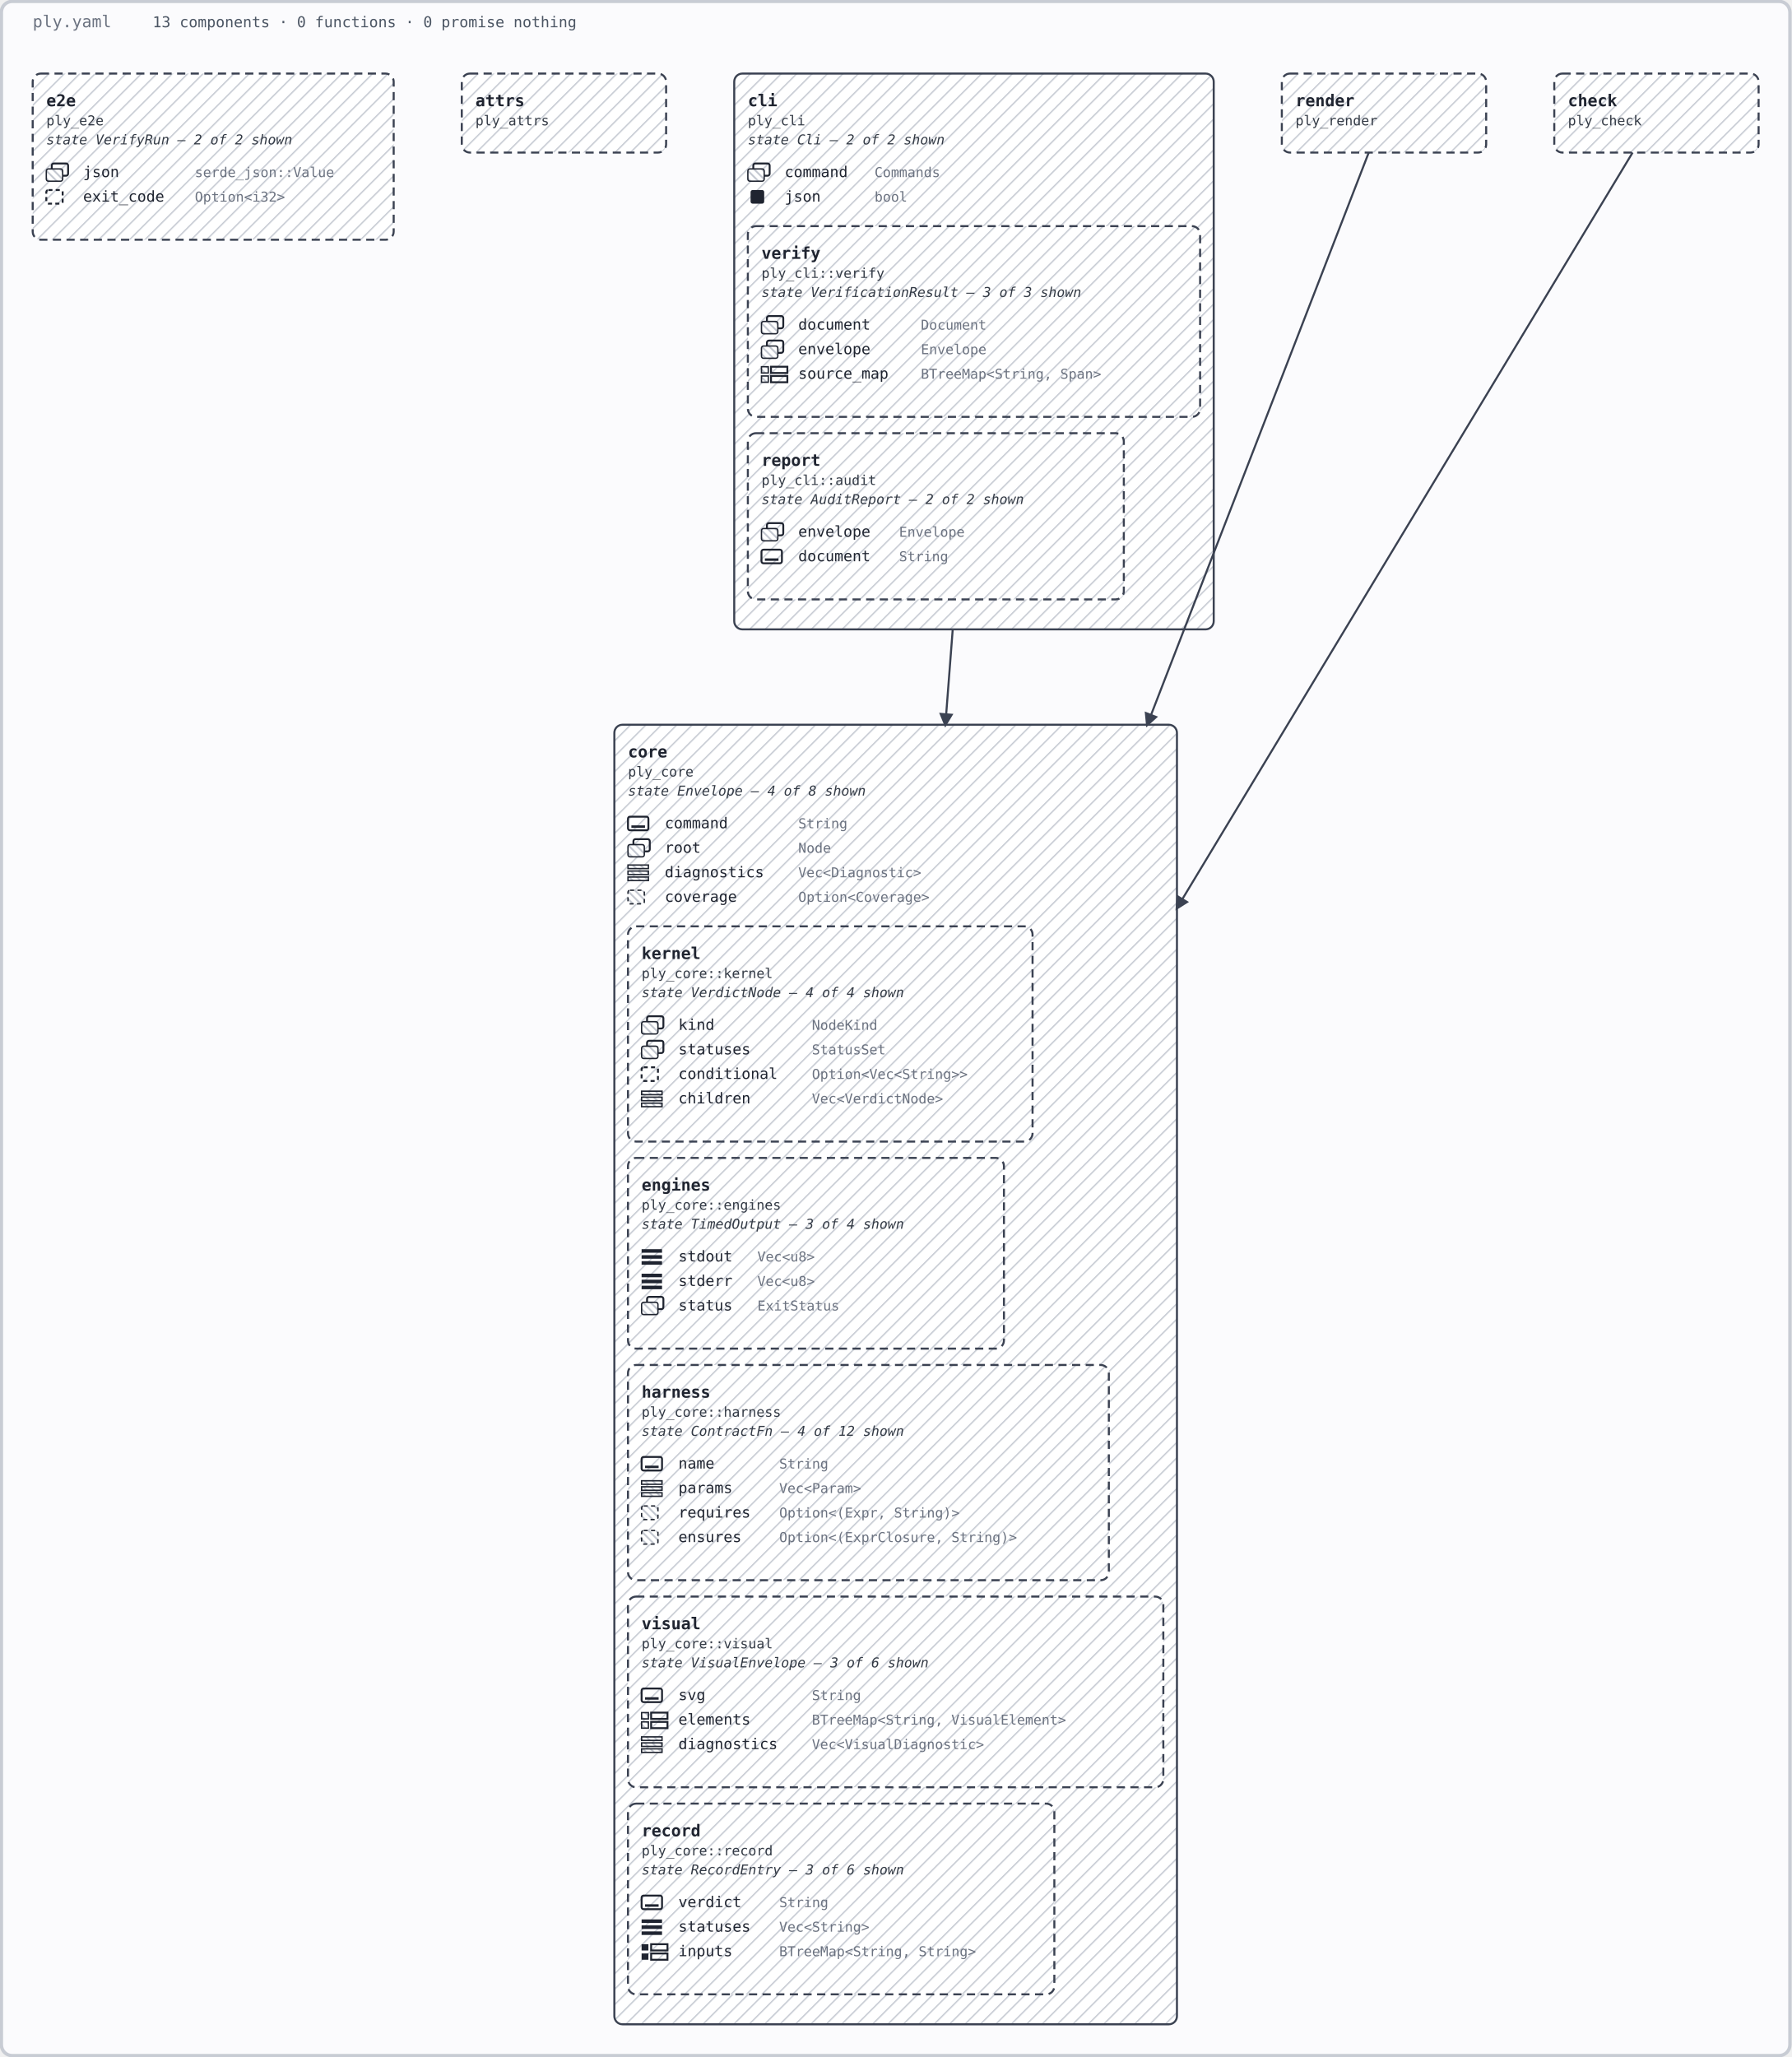
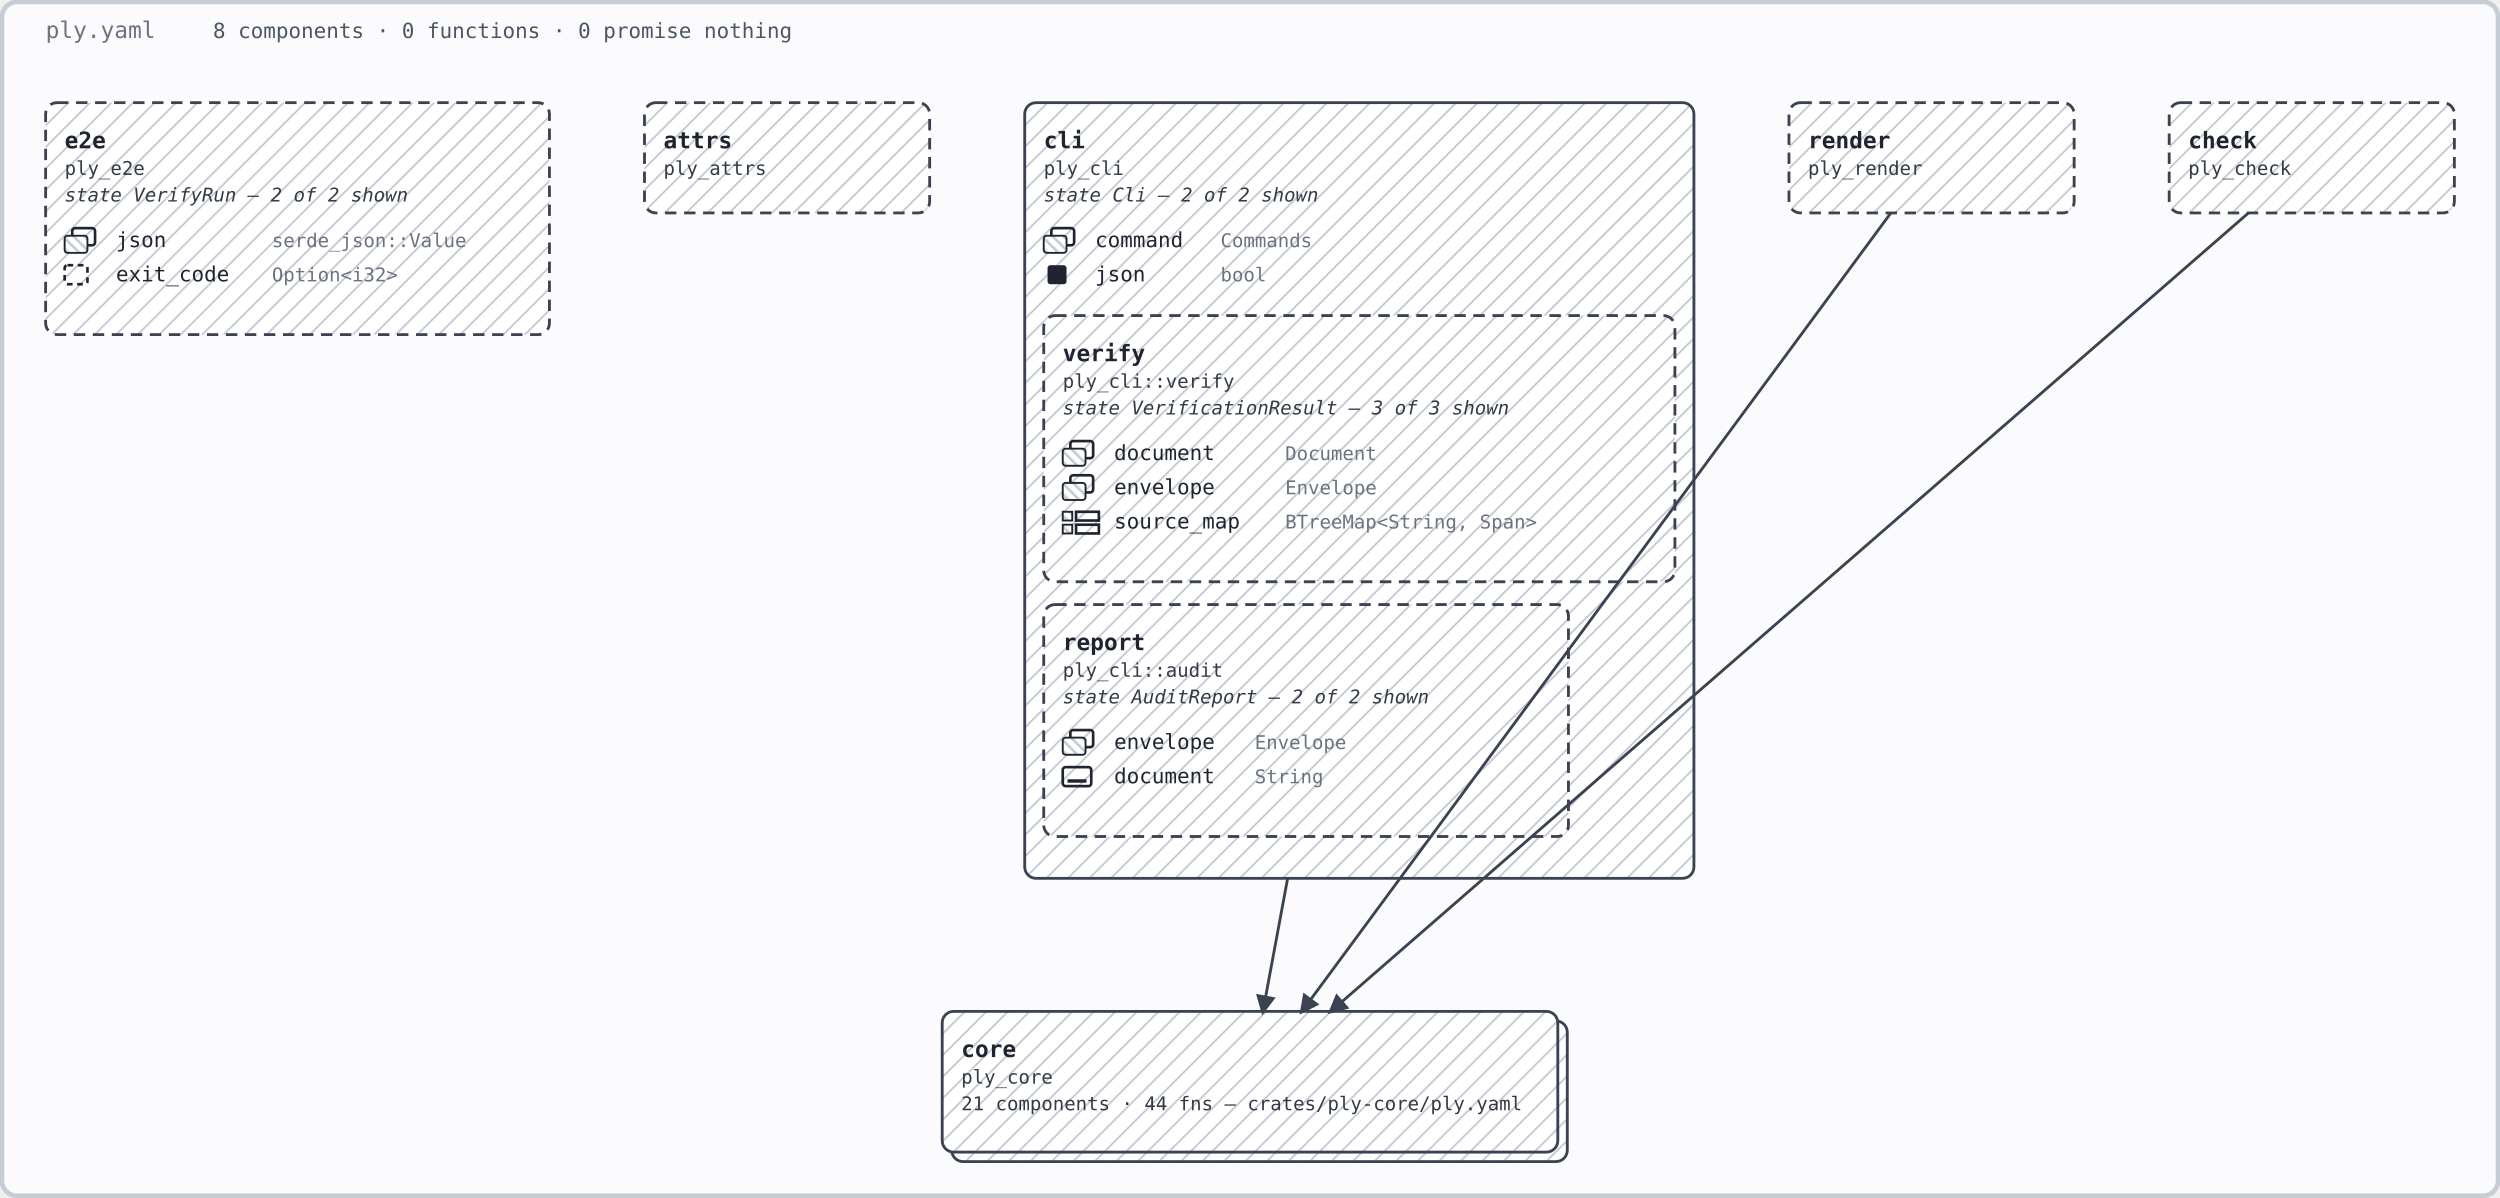
- <svg xmlns="http://www.w3.org/2000/svg" width="1315.0" height="1510.0" viewBox="0 0 1315.0 1510.0" font-family="monospace" font-size="12">
+ <svg xmlns="http://www.w3.org/2000/svg" width="1315.0" height="630.0" viewBox="0 0 1315.0 630.0" font-family="monospace" font-size="12">
  <style>.workspace-frame{fill:#fbfbfd;stroke:#c8ccd4;stroke-width:2.5}.workspace-title{fill:#6b7280}.verdict-strip-text{fill:#4b5563;font-size:11px}.component-box{stroke:#3b4252;stroke-width:1.5}.hollow-box{stroke-dasharray:6 4}.collapsed-stack{stroke:#3b4252;stroke-width:1.5}.pure-seal{fill:none;stroke:#3b4252}.strict-notch{fill:#1f2430}.component-name{fill:#1f2430;font-weight:bold}.component-anchor{fill:#333a45;font-size:10px}.component-owns{fill:#333a45;font-size:10px;font-style:italic}.ceiling-unclaimed{fill:url(#unclaimed-hatch)}.ceiling-tested{fill:#eef0f3}.ceiling-fuzzed{fill:#d2d7de}.ceiling-bounded{fill:#aeb6c2}.ceiling-proved{fill:#8792a3}.contract-mark{fill:#1f2430}.fn-clause{font:11px ui-monospace,SFMono-Regular,Menlo,monospace;fill:#3c4658}.cap-badge rect{fill:#eceef2;stroke:#9aa2b1}.cap-badge text{fill:#4b5563;font-size:10px}.profile-tag rect{fill:#eef2fb;stroke:#5570a8}.profile-tag text{fill:#334b78;font-size:10px}.fn-chip-box{fill:#f6f7f9;stroke:#9aa2b1}.fn-chip-box-synth{fill:#ecdff5;stroke:#9aa2b1}.fn-name{fill:#1f2430}.fn-checks{fill:#4b5563;font-size:9px}.fn-check-with{fill:#6b7280;font-size:10px}.fn-examples{fill:#6b7280;font-size:10px}.fn-shield{fill:none;stroke:#9a7a1f;font-size:13px}.unresolved-pin circle,.registry-pin circle{fill:#fff6d8;stroke:#b08900}.pin-label{fill:#7a5c00;font-size:10px;text-anchor:middle}.edge-line{fill:none;stroke:#3b4252;stroke-width:1.5}.edge-label{fill:#3b4252;font-size:10px;text-anchor:middle}.deny-line{fill:none;stroke:#c9534f;stroke-width:1.5}.deny-bar{stroke:#c9534f;stroke-width:3}.deny-except{fill:#8f2f2c;font-size:10px;text-anchor:middle}.any-node circle{fill:#eceef2;stroke:#9aa2b1}.any-label{fill:#4b5563;text-anchor:middle}.external-box{fill:none;stroke:#3b4252;stroke-width:1.5}#arrow path{fill:#3b4252}@media (prefers-color-scheme: dark){.workspace-frame{fill:#15171c;stroke:#333947}.workspace-title{fill:#8b93a1}.verdict-strip-text{fill:#a3abb9}.component-box,.collapsed-stack,.external-box{stroke:#8891a3}.component-name{fill:#e6e9ef}.component-anchor,.component-owns{fill:#98a0ae}.ceiling-unclaimed{fill:url(#unclaimed-hatch-dark)}.ceiling-tested{fill:#242832}.ceiling-fuzzed{fill:#333947}.ceiling-bounded{fill:#464e60}.ceiling-proved{fill:#5b6479}.contract-mark{fill:#c8cede}.fn-clause{fill:#aab3c4}.cap-badge rect{fill:#252a35;stroke:#6d7686}.cap-badge text{fill:#b6bdca}.profile-tag rect{fill:#1d2532;stroke:#5570a8}.profile-tag text{fill:#9fb6dd}.fn-chip-box{fill:#1c1f27;stroke:#6d7686}.fn-chip-box-synth{fill:#2a2033;stroke:#6d7686}.fn-name{fill:#e6e9ef}.fn-checks{fill:#a3abb9}.fn-check-with,.fn-examples{fill:#8b93a1}.pure-seal,.strict-notch{fill:#c8cede}.pure-seal{fill:none;stroke:#c8cede}.edge-line{stroke:#98a0ae}.edge-label{fill:#a3abb9}.deny-line,.deny-bar{stroke:#e8524b}.deny-except{fill:#e8524b}.any-node circle{fill:#252a35;stroke:#6d7686}.any-label{fill:#a3abb9}.unresolved-pin circle,.registry-pin circle{fill:#2e2814;stroke:#d4a72c}.pin-label{fill:#e3c66b}#arrow path{fill:#98a0ae}}.state-glyph-ink{fill:#1f2430}.state-glyph-out{fill:none;stroke:#1f2430;stroke-width:1.4}.state-glyph-front{fill:#fbfbfd}.state-glyph-dashed{stroke-dasharray:3 2.4}.state-glyph-hatched{fill:url(#state-hatch);stroke:#1f2430;stroke-width:1}.state-field-name{fill:#1f2430;font-size:11px}.state-field-type{fill:#6b7280;font-size:10px}@media (prefers-color-scheme: dark){.state-glyph-ink{fill:#c8cede}.state-glyph-out{fill:none;stroke:#c8cede}.state-glyph-front{fill:#15171c}.state-glyph-hatched{fill:url(#state-hatch-dark);stroke:#c8cede;stroke-width:1}.state-field-name{fill:#e6e9ef}.state-field-type{fill:#8b93a1}}</style>
  <defs>
    <marker id="arrow" viewBox="0 0 10 10" refX="8" refY="5" markerWidth="7" markerHeight="7" orient="auto-start-reverse">
      <path d="M 0 0 L 10 5 L 0 10 z" />
    </marker>
    <pattern id="unclaimed-hatch" patternUnits="userSpaceOnUse" width="8" height="8" patternTransform="rotate(45)">
      <rect width="8" height="8" fill="#fff" />
      <line x1="0" y1="0" x2="0" y2="8" stroke="#c8ccd4" stroke-width="2" />
    </pattern>
    <pattern id="unclaimed-hatch-dark" patternUnits="userSpaceOnUse" width="8" height="8" patternTransform="rotate(45)">
      <rect width="8" height="8" fill="#15171c" />
      <line x1="0" y1="0" x2="0" y2="8" stroke="#4a5262" stroke-width="2" />
    </pattern>
    <pattern id="state-hatch" patternUnits="userSpaceOnUse" width="4" height="4" patternTransform="rotate(-45)">
      <rect width="4" height="4" fill="#fff" />
      <rect width="1.4" height="4" fill="#c8ccd4" />
    </pattern>
    <pattern id="state-hatch-dark" patternUnits="userSpaceOnUse" width="4" height="4" patternTransform="rotate(-45)">
      <rect width="4" height="4" fill="#15171c" />
      <rect width="1.4" height="4" fill="#4a5262" />
    </pattern>
  </defs>
-   <rect class="workspace-frame" x="1" y="1" width="1313.0" height="1508.0" rx="8" />
+   <rect class="workspace-frame" x="1" y="1" width="1313.0" height="628.0" rx="8" />
  <g>
    <text class="workspace-title" x="24.0" y="20">ply.yaml</text>
  </g>
  <g class="verdict-strip">
-     <text class="verdict-strip-text" x="112.0" y="20">13 components · 0 functions · 0 promise nothing</text>
+     <text class="verdict-strip-text" x="112.0" y="20">8 components · 0 functions · 0 promise nothing</text>
  </g>
  <g transform="translate(24.0,54.0)">
    <g class="component" data-name="e2e">
      <rect class="component-box ceiling-unclaimed hollow-box" x="0" y="0" width="265.0" height="122.0" rx="6" />
      <text class="component-name" x="10.0" y="24.0">e2e</text>
      <text class="component-anchor" x="10.0" y="38.0">ply_e2e</text>
      <text class="component-owns" x="10.0" y="52.0">state VerifyRun — 2 of 2 shown</text>
      <g class="state-field" data-field="json">
        <rect class="state-glyph-out" x="14.0" y="66.0" width="12" height="9" rx="1.5" />
        <rect class="state-glyph-out state-glyph-hatched" x="10.0" y="70.0" width="12" height="9" rx="1.5" />
        <text class="state-field-name" x="37.0" y="76.0">json</text>
        <text class="state-field-type" x="119.0" y="76.0">serde_json::Value</text>
      </g>
      <g class="state-field" data-field="exit_code">
        <rect class="state-glyph-out state-glyph-dashed" x="10.0" y="85.5" width="12" height="10" rx="1.5" />
        <text class="state-field-name" x="37.0" y="94.0">exit_code</text>
        <text class="state-field-type" x="119.0" y="94.0">Option&lt;i32&gt;</text>
      </g>
    </g>
  </g>
  <g transform="translate(339.0,54.0)">
    <g class="component" data-name="attrs">
      <rect class="component-box ceiling-unclaimed hollow-box" x="0" y="0" width="150.0" height="58.0" rx="6" />
      <text class="component-name" x="10.0" y="24.0">attrs</text>
      <text class="component-anchor" x="10.0" y="38.0">ply_attrs</text>
    </g>
  </g>
-   <g transform="translate(451.0,532.0)">
+   <g transform="translate(495.6,532.0)">
    <g class="component" data-name="core">
-       <rect class="component-box ceiling-unclaimed" x="0" y="0" width="413.0" height="954.0" rx="6" />
+       <rect class="collapsed-stack ceiling-unclaimed" x="5.0" y="5.0" width="323.8" height="74.0" rx="6" />
+       <rect class="component-box ceiling-unclaimed" x="0" y="0" width="323.8" height="74.0" rx="6" />
      <text class="component-name" x="10.0" y="24.0">core</text>
      <text class="component-anchor" x="10.0" y="38.0">ply_core</text>
-       <text class="component-owns" x="10.0" y="52.0">state Envelope — 4 of 8 shown</text>
-       <g class="state-field" data-field="command">
-         <rect class="state-glyph-out" x="10.0" y="67.5" width="15" height="10" rx="1.5" />
-         <rect class="state-glyph-ink" x="12.5" y="73.9" width="10" height="1.8" />
-         <text class="state-field-name" x="37.0" y="76.0">command</text>
-         <text class="state-field-type" x="135.0" y="76.0">String</text>
-       </g>
-       <g class="state-field" data-field="root">
-         <rect class="state-glyph-out" x="14.0" y="84.0" width="12" height="9" rx="1.5" />
-         <rect class="state-glyph-out state-glyph-hatched" x="10.0" y="88.0" width="12" height="9" rx="1.5" />
-         <text class="state-field-name" x="37.0" y="94.0">root</text>
-         <text class="state-field-type" x="135.0" y="94.0">Node</text>
-       </g>
-       <g class="state-field" data-field="diagnostics">
-         <rect class="state-glyph-ink state-glyph-hatched" x="10.0" y="103.0" width="15" height="2.6" />
-         <rect class="state-glyph-ink state-glyph-hatched" x="10.0" y="107.4" width="15" height="2.6" />
-         <rect class="state-glyph-ink state-glyph-hatched" x="10.0" y="111.8" width="15" height="2.6" />
-         <text class="state-field-name" x="37.0" y="112.0">diagnostics</text>
-         <text class="state-field-type" x="135.0" y="112.0">Vec&lt;Diagnostic&gt;</text>
-       </g>
-       <g class="state-field" data-field="coverage">
-         <rect class="state-glyph-out state-glyph-dashed state-glyph-hatched" x="10.0" y="121.5" width="12" height="10" rx="1.5" />
-         <text class="state-field-name" x="37.0" y="130.0">coverage</text>
-         <text class="state-field-type" x="135.0" y="130.0">Option&lt;Coverage&gt;</text>
-       </g>
-       <g transform="translate(10.0,148.0)">
-         <g class="component" data-name="kernel">
-           <rect class="component-box ceiling-unclaimed hollow-box" x="0" y="0" width="297.0" height="158.0" rx="6" />
-           <text class="component-name" x="10.0" y="24.0">kernel</text>
-           <text class="component-anchor" x="10.0" y="38.0">ply_core::kernel</text>
-           <text class="component-owns" x="10.0" y="52.0">state VerdictNode — 4 of 4 shown</text>
-           <g class="state-field" data-field="kind">
-             <rect class="state-glyph-out" x="14.0" y="66.0" width="12" height="9" rx="1.5" />
-             <rect class="state-glyph-out state-glyph-hatched" x="10.0" y="70.0" width="12" height="9" rx="1.5" />
-             <text class="state-field-name" x="37.0" y="76.0">kind</text>
-             <text class="state-field-type" x="135.0" y="76.0">NodeKind</text>
-           </g>
-           <g class="state-field" data-field="statuses">
-             <rect class="state-glyph-out" x="14.0" y="84.0" width="12" height="9" rx="1.5" />
-             <rect class="state-glyph-out state-glyph-hatched" x="10.0" y="88.0" width="12" height="9" rx="1.5" />
-             <text class="state-field-name" x="37.0" y="94.0">statuses</text>
-             <text class="state-field-type" x="135.0" y="94.0">StatusSet</text>
-           </g>
-           <g class="state-field" data-field="conditional">
-             <rect class="state-glyph-out state-glyph-dashed" x="10.0" y="103.5" width="12" height="10" rx="1.5" />
-             <text class="state-field-name" x="37.0" y="112.0">conditional</text>
-             <text class="state-field-type" x="135.0" y="112.0">Option&lt;Vec&lt;String&gt;&gt;</text>
-           </g>
-           <g class="state-field" data-field="children">
-             <rect class="state-glyph-ink state-glyph-hatched" x="10.0" y="121.0" width="15" height="2.6" />
-             <rect class="state-glyph-ink state-glyph-hatched" x="10.0" y="125.4" width="15" height="2.6" />
-             <rect class="state-glyph-ink state-glyph-hatched" x="10.0" y="129.8" width="15" height="2.6" />
-             <text class="state-field-name" x="37.0" y="130.0">children</text>
-             <text class="state-field-type" x="135.0" y="130.0">Vec&lt;VerdictNode&gt;</text>
-           </g>
-         </g>
-       </g>
-       <g transform="translate(10.0,318.0)">
-         <g class="component" data-name="engines">
-           <rect class="component-box ceiling-unclaimed hollow-box" x="0" y="0" width="276.0" height="140.0" rx="6" />
-           <text class="component-name" x="10.0" y="24.0">engines</text>
-           <text class="component-anchor" x="10.0" y="38.0">ply_core::engines</text>
-           <text class="component-owns" x="10.0" y="52.0">state TimedOutput — 3 of 4 shown</text>
-           <g class="state-field" data-field="stdout">
-             <rect class="state-glyph-ink" x="10.0" y="67.0" width="15" height="2.6" />
-             <rect class="state-glyph-ink" x="10.0" y="71.4" width="15" height="2.6" />
-             <rect class="state-glyph-ink" x="10.0" y="75.8" width="15" height="2.6" />
-             <text class="state-field-name" x="37.0" y="76.0">stdout</text>
-             <text class="state-field-type" x="95.0" y="76.0">Vec&lt;u8&gt;</text>
-           </g>
-           <g class="state-field" data-field="stderr">
-             <rect class="state-glyph-ink" x="10.0" y="85.0" width="15" height="2.6" />
-             <rect class="state-glyph-ink" x="10.0" y="89.4" width="15" height="2.6" />
-             <rect class="state-glyph-ink" x="10.0" y="93.8" width="15" height="2.6" />
-             <text class="state-field-name" x="37.0" y="94.0">stderr</text>
-             <text class="state-field-type" x="95.0" y="94.0">Vec&lt;u8&gt;</text>
-           </g>
-           <g class="state-field" data-field="status">
-             <rect class="state-glyph-out" x="14.0" y="102.0" width="12" height="9" rx="1.5" />
-             <rect class="state-glyph-out state-glyph-hatched" x="10.0" y="106.0" width="12" height="9" rx="1.5" />
-             <text class="state-field-name" x="37.0" y="112.0">status</text>
-             <text class="state-field-type" x="95.0" y="112.0">ExitStatus</text>
-           </g>
-         </g>
-       </g>
-       <g transform="translate(10.0,470.0)">
-         <g class="component" data-name="harness">
-           <rect class="component-box ceiling-unclaimed hollow-box" x="0" y="0" width="353.0" height="158.0" rx="6" />
-           <text class="component-name" x="10.0" y="24.0">harness</text>
-           <text class="component-anchor" x="10.0" y="38.0">ply_core::harness</text>
-           <text class="component-owns" x="10.0" y="52.0">state ContractFn — 4 of 12 shown</text>
-           <g class="state-field" data-field="name">
-             <rect class="state-glyph-out" x="10.0" y="67.5" width="15" height="10" rx="1.5" />
-             <rect class="state-glyph-ink" x="12.5" y="73.9" width="10" height="1.8" />
-             <text class="state-field-name" x="37.0" y="76.0">name</text>
-             <text class="state-field-type" x="111.0" y="76.0">String</text>
-           </g>
-           <g class="state-field" data-field="params">
-             <rect class="state-glyph-ink state-glyph-hatched" x="10.0" y="85.0" width="15" height="2.6" />
-             <rect class="state-glyph-ink state-glyph-hatched" x="10.0" y="89.4" width="15" height="2.6" />
-             <rect class="state-glyph-ink state-glyph-hatched" x="10.0" y="93.8" width="15" height="2.6" />
-             <text class="state-field-name" x="37.0" y="94.0">params</text>
-             <text class="state-field-type" x="111.0" y="94.0">Vec&lt;Param&gt;</text>
-           </g>
-           <g class="state-field" data-field="requires">
-             <rect class="state-glyph-out state-glyph-dashed state-glyph-hatched" x="10.0" y="103.5" width="12" height="10" rx="1.5" />
-             <text class="state-field-name" x="37.0" y="112.0">requires</text>
-             <text class="state-field-type" x="111.0" y="112.0">Option&lt;(Expr, String)&gt;</text>
-           </g>
-           <g class="state-field" data-field="ensures">
-             <rect class="state-glyph-out state-glyph-dashed state-glyph-hatched" x="10.0" y="121.5" width="12" height="10" rx="1.5" />
-             <text class="state-field-name" x="37.0" y="130.0">ensures</text>
-             <text class="state-field-type" x="111.0" y="130.0">Option&lt;(ExprClosure, String)&gt;</text>
-           </g>
-         </g>
-       </g>
-       <g transform="translate(10.0,640.0)">
-         <g class="component" data-name="visual">
-           <rect class="component-box ceiling-unclaimed hollow-box" x="0" y="0" width="393.0" height="140.0" rx="6" />
-           <text class="component-name" x="10.0" y="24.0">visual</text>
-           <text class="component-anchor" x="10.0" y="38.0">ply_core::visual</text>
-           <text class="component-owns" x="10.0" y="52.0">state VisualEnvelope — 3 of 6 shown</text>
-           <g class="state-field" data-field="svg">
-             <rect class="state-glyph-out" x="10.0" y="67.5" width="15" height="10" rx="1.5" />
-             <rect class="state-glyph-ink" x="12.5" y="73.9" width="10" height="1.8" />
-             <text class="state-field-name" x="37.0" y="76.0">svg</text>
-             <text class="state-field-type" x="135.0" y="76.0">String</text>
-           </g>
-           <g class="state-field" data-field="elements">
-             <rect class="state-glyph-ink state-glyph-hatched" x="10.0" y="85.2" width="5" height="4.6" />
-             <rect class="state-glyph-out" x="17.0" y="85.2" width="12" height="4.6" />
-             <rect class="state-glyph-ink state-glyph-hatched" x="10.0" y="92.0" width="5" height="4.6" />
-             <rect class="state-glyph-out" x="17.0" y="92.0" width="12" height="4.6" />
-             <text class="state-field-name" x="37.0" y="94.0">elements</text>
-             <text class="state-field-type" x="135.0" y="94.0">BTreeMap&lt;String, VisualElement&gt;</text>
-           </g>
-           <g class="state-field" data-field="diagnostics">
-             <rect class="state-glyph-ink state-glyph-hatched" x="10.0" y="103.0" width="15" height="2.6" />
-             <rect class="state-glyph-ink state-glyph-hatched" x="10.0" y="107.4" width="15" height="2.6" />
-             <rect class="state-glyph-ink state-glyph-hatched" x="10.0" y="111.8" width="15" height="2.6" />
-             <text class="state-field-name" x="37.0" y="112.0">diagnostics</text>
-             <text class="state-field-type" x="135.0" y="112.0">Vec&lt;VisualDiagnostic&gt;</text>
-           </g>
-         </g>
-       </g>
-       <g transform="translate(10.0,792.0)">
-         <g class="component" data-name="record">
-           <rect class="component-box ceiling-unclaimed hollow-box" x="0" y="0" width="313.0" height="140.0" rx="6" />
-           <text class="component-name" x="10.0" y="24.0">record</text>
-           <text class="component-anchor" x="10.0" y="38.0">ply_core::record</text>
-           <text class="component-owns" x="10.0" y="52.0">state RecordEntry — 3 of 6 shown</text>
-           <g class="state-field" data-field="verdict">
-             <rect class="state-glyph-out" x="10.0" y="67.5" width="15" height="10" rx="1.5" />
-             <rect class="state-glyph-ink" x="12.5" y="73.9" width="10" height="1.8" />
-             <text class="state-field-name" x="37.0" y="76.0">verdict</text>
-             <text class="state-field-type" x="111.0" y="76.0">String</text>
-           </g>
-           <g class="state-field" data-field="statuses">
-             <rect class="state-glyph-ink" x="10.0" y="85.0" width="15" height="2.6" />
-             <rect class="state-glyph-ink" x="10.0" y="89.4" width="15" height="2.6" />
-             <rect class="state-glyph-ink" x="10.0" y="93.8" width="15" height="2.6" />
-             <text class="state-field-name" x="37.0" y="94.0">statuses</text>
-             <text class="state-field-type" x="111.0" y="94.0">Vec&lt;String&gt;</text>
-           </g>
-           <g class="state-field" data-field="inputs">
-             <rect class="state-glyph-ink" x="10.0" y="103.2" width="5" height="4.6" />
-             <rect class="state-glyph-out" x="17.0" y="103.2" width="12" height="4.6" />
-             <rect class="state-glyph-ink" x="10.0" y="110.0" width="5" height="4.6" />
-             <rect class="state-glyph-out" x="17.0" y="110.0" width="12" height="4.6" />
-             <text class="state-field-name" x="37.0" y="112.0">inputs</text>
-             <text class="state-field-type" x="111.0" y="112.0">BTreeMap&lt;String, String&gt;</text>
-           </g>
-         </g>
-       </g>
+       <text class="component-anchor" x="10.0" y="52.0">21 components · 44 fns — crates/ply-core/ply.yaml</text>
    </g>
  </g>
  <g transform="translate(539.0,54.0)">
    <g class="component" data-name="cli">
      <rect class="component-box ceiling-unclaimed" x="0" y="0" width="352.0" height="408.0" rx="6" />
      <text class="component-name" x="10.0" y="24.0">cli</text>
      <text class="component-anchor" x="10.0" y="38.0">ply_cli</text>
      <text class="component-owns" x="10.0" y="52.0">state Cli — 2 of 2 shown</text>
      <g class="state-field" data-field="command">
        <rect class="state-glyph-out" x="14.0" y="66.0" width="12" height="9" rx="1.5" />
        <rect class="state-glyph-out state-glyph-hatched" x="10.0" y="70.0" width="12" height="9" rx="1.5" />
        <text class="state-field-name" x="37.0" y="76.0">command</text>
        <text class="state-field-type" x="103.0" y="76.0">Commands</text>
      </g>
      <g class="state-field" data-field="json">
        <rect class="state-glyph-ink" x="12.0" y="85.5" width="10" height="10" rx="1.5" />
        <text class="state-field-name" x="37.0" y="94.0">json</text>
        <text class="state-field-type" x="103.0" y="94.0">bool</text>
      </g>
      <g transform="translate(10.0,112.0)">
        <g class="component" data-name="verify">
          <rect class="component-box ceiling-unclaimed hollow-box" x="0" y="0" width="332.0" height="140.0" rx="6" />
          <text class="component-name" x="10.0" y="24.0">verify</text>
          <text class="component-anchor" x="10.0" y="38.0">ply_cli::verify</text>
          <text class="component-owns" x="10.0" y="52.0">state VerificationResult — 3 of 3 shown</text>
          <g class="state-field" data-field="document">
            <rect class="state-glyph-out" x="14.0" y="66.0" width="12" height="9" rx="1.5" />
            <rect class="state-glyph-out state-glyph-hatched" x="10.0" y="70.0" width="12" height="9" rx="1.5" />
            <text class="state-field-name" x="37.0" y="76.0">document</text>
            <text class="state-field-type" x="127.0" y="76.0">Document</text>
          </g>
          <g class="state-field" data-field="envelope">
            <rect class="state-glyph-out" x="14.0" y="84.0" width="12" height="9" rx="1.5" />
            <rect class="state-glyph-out state-glyph-hatched" x="10.0" y="88.0" width="12" height="9" rx="1.5" />
            <text class="state-field-name" x="37.0" y="94.0">envelope</text>
            <text class="state-field-type" x="127.0" y="94.0">Envelope</text>
          </g>
          <g class="state-field" data-field="source_map">
            <rect class="state-glyph-ink state-glyph-hatched" x="10.0" y="103.2" width="5" height="4.6" />
            <rect class="state-glyph-out" x="17.0" y="103.2" width="12" height="4.6" />
            <rect class="state-glyph-ink state-glyph-hatched" x="10.0" y="110.0" width="5" height="4.6" />
            <rect class="state-glyph-out" x="17.0" y="110.0" width="12" height="4.6" />
            <text class="state-field-name" x="37.0" y="112.0">source_map</text>
            <text class="state-field-type" x="127.0" y="112.0">BTreeMap&lt;String, Span&gt;</text>
          </g>
        </g>
      </g>
      <g transform="translate(10.0,264.0)">
        <g class="component" data-name="report">
          <rect class="component-box ceiling-unclaimed hollow-box" x="0" y="0" width="276.0" height="122.0" rx="6" />
          <text class="component-name" x="10.0" y="24.0">report</text>
          <text class="component-anchor" x="10.0" y="38.0">ply_cli::audit</text>
          <text class="component-owns" x="10.0" y="52.0">state AuditReport — 2 of 2 shown</text>
          <g class="state-field" data-field="envelope">
            <rect class="state-glyph-out" x="14.0" y="66.0" width="12" height="9" rx="1.5" />
            <rect class="state-glyph-out state-glyph-hatched" x="10.0" y="70.0" width="12" height="9" rx="1.5" />
            <text class="state-field-name" x="37.0" y="76.0">envelope</text>
            <text class="state-field-type" x="111.0" y="76.0">Envelope</text>
          </g>
          <g class="state-field" data-field="document">
            <rect class="state-glyph-out" x="10.0" y="85.5" width="15" height="10" rx="1.5" />
            <rect class="state-glyph-ink" x="12.5" y="91.9" width="10" height="1.8" />
            <text class="state-field-name" x="37.0" y="94.0">document</text>
            <text class="state-field-type" x="111.0" y="94.0">String</text>
          </g>
        </g>
      </g>
    </g>
  </g>
  <g transform="translate(941.0,54.0)">
    <g class="component" data-name="render">
      <rect class="component-box ceiling-unclaimed hollow-box" x="0" y="0" width="150.0" height="58.0" rx="6" />
      <text class="component-name" x="10.0" y="24.0">render</text>
      <text class="component-anchor" x="10.0" y="38.0">ply_render</text>
    </g>
  </g>
  <g transform="translate(1141.0,54.0)">
    <g class="component" data-name="check">
      <rect class="component-box ceiling-unclaimed hollow-box" x="0" y="0" width="150.0" height="58.0" rx="6" />
      <text class="component-name" x="10.0" y="24.0">check</text>
      <text class="component-anchor" x="10.0" y="38.0">ply_check</text>
    </g>
  </g>
  <g class="edge-call">
-     <path class="edge-line" d="M 699.4 462.0 L 694.0 532.0" marker-end="url(#arrow)" />
+     <path class="edge-line" d="M 677.3 462.0 L 664.3 532.0" marker-end="url(#arrow)" />
  </g>
  <g class="edge-call">
-     <path class="edge-line" d="M 1004.8 112.0 L 842.2 532.0" marker-end="url(#arrow)" />
+     <path class="edge-line" d="M 994.6 112.0 L 684.8 532.0" marker-end="url(#arrow)" />
  </g>
  <g class="edge-call">
-     <path class="edge-line" d="M 1198.5 112.0 L 864.0 666.6" marker-end="url(#arrow)" />
+     <path class="edge-line" d="M 1182.7 112.0 L 700.0 532.0" marker-end="url(#arrow)" />
  </g>
</svg>
